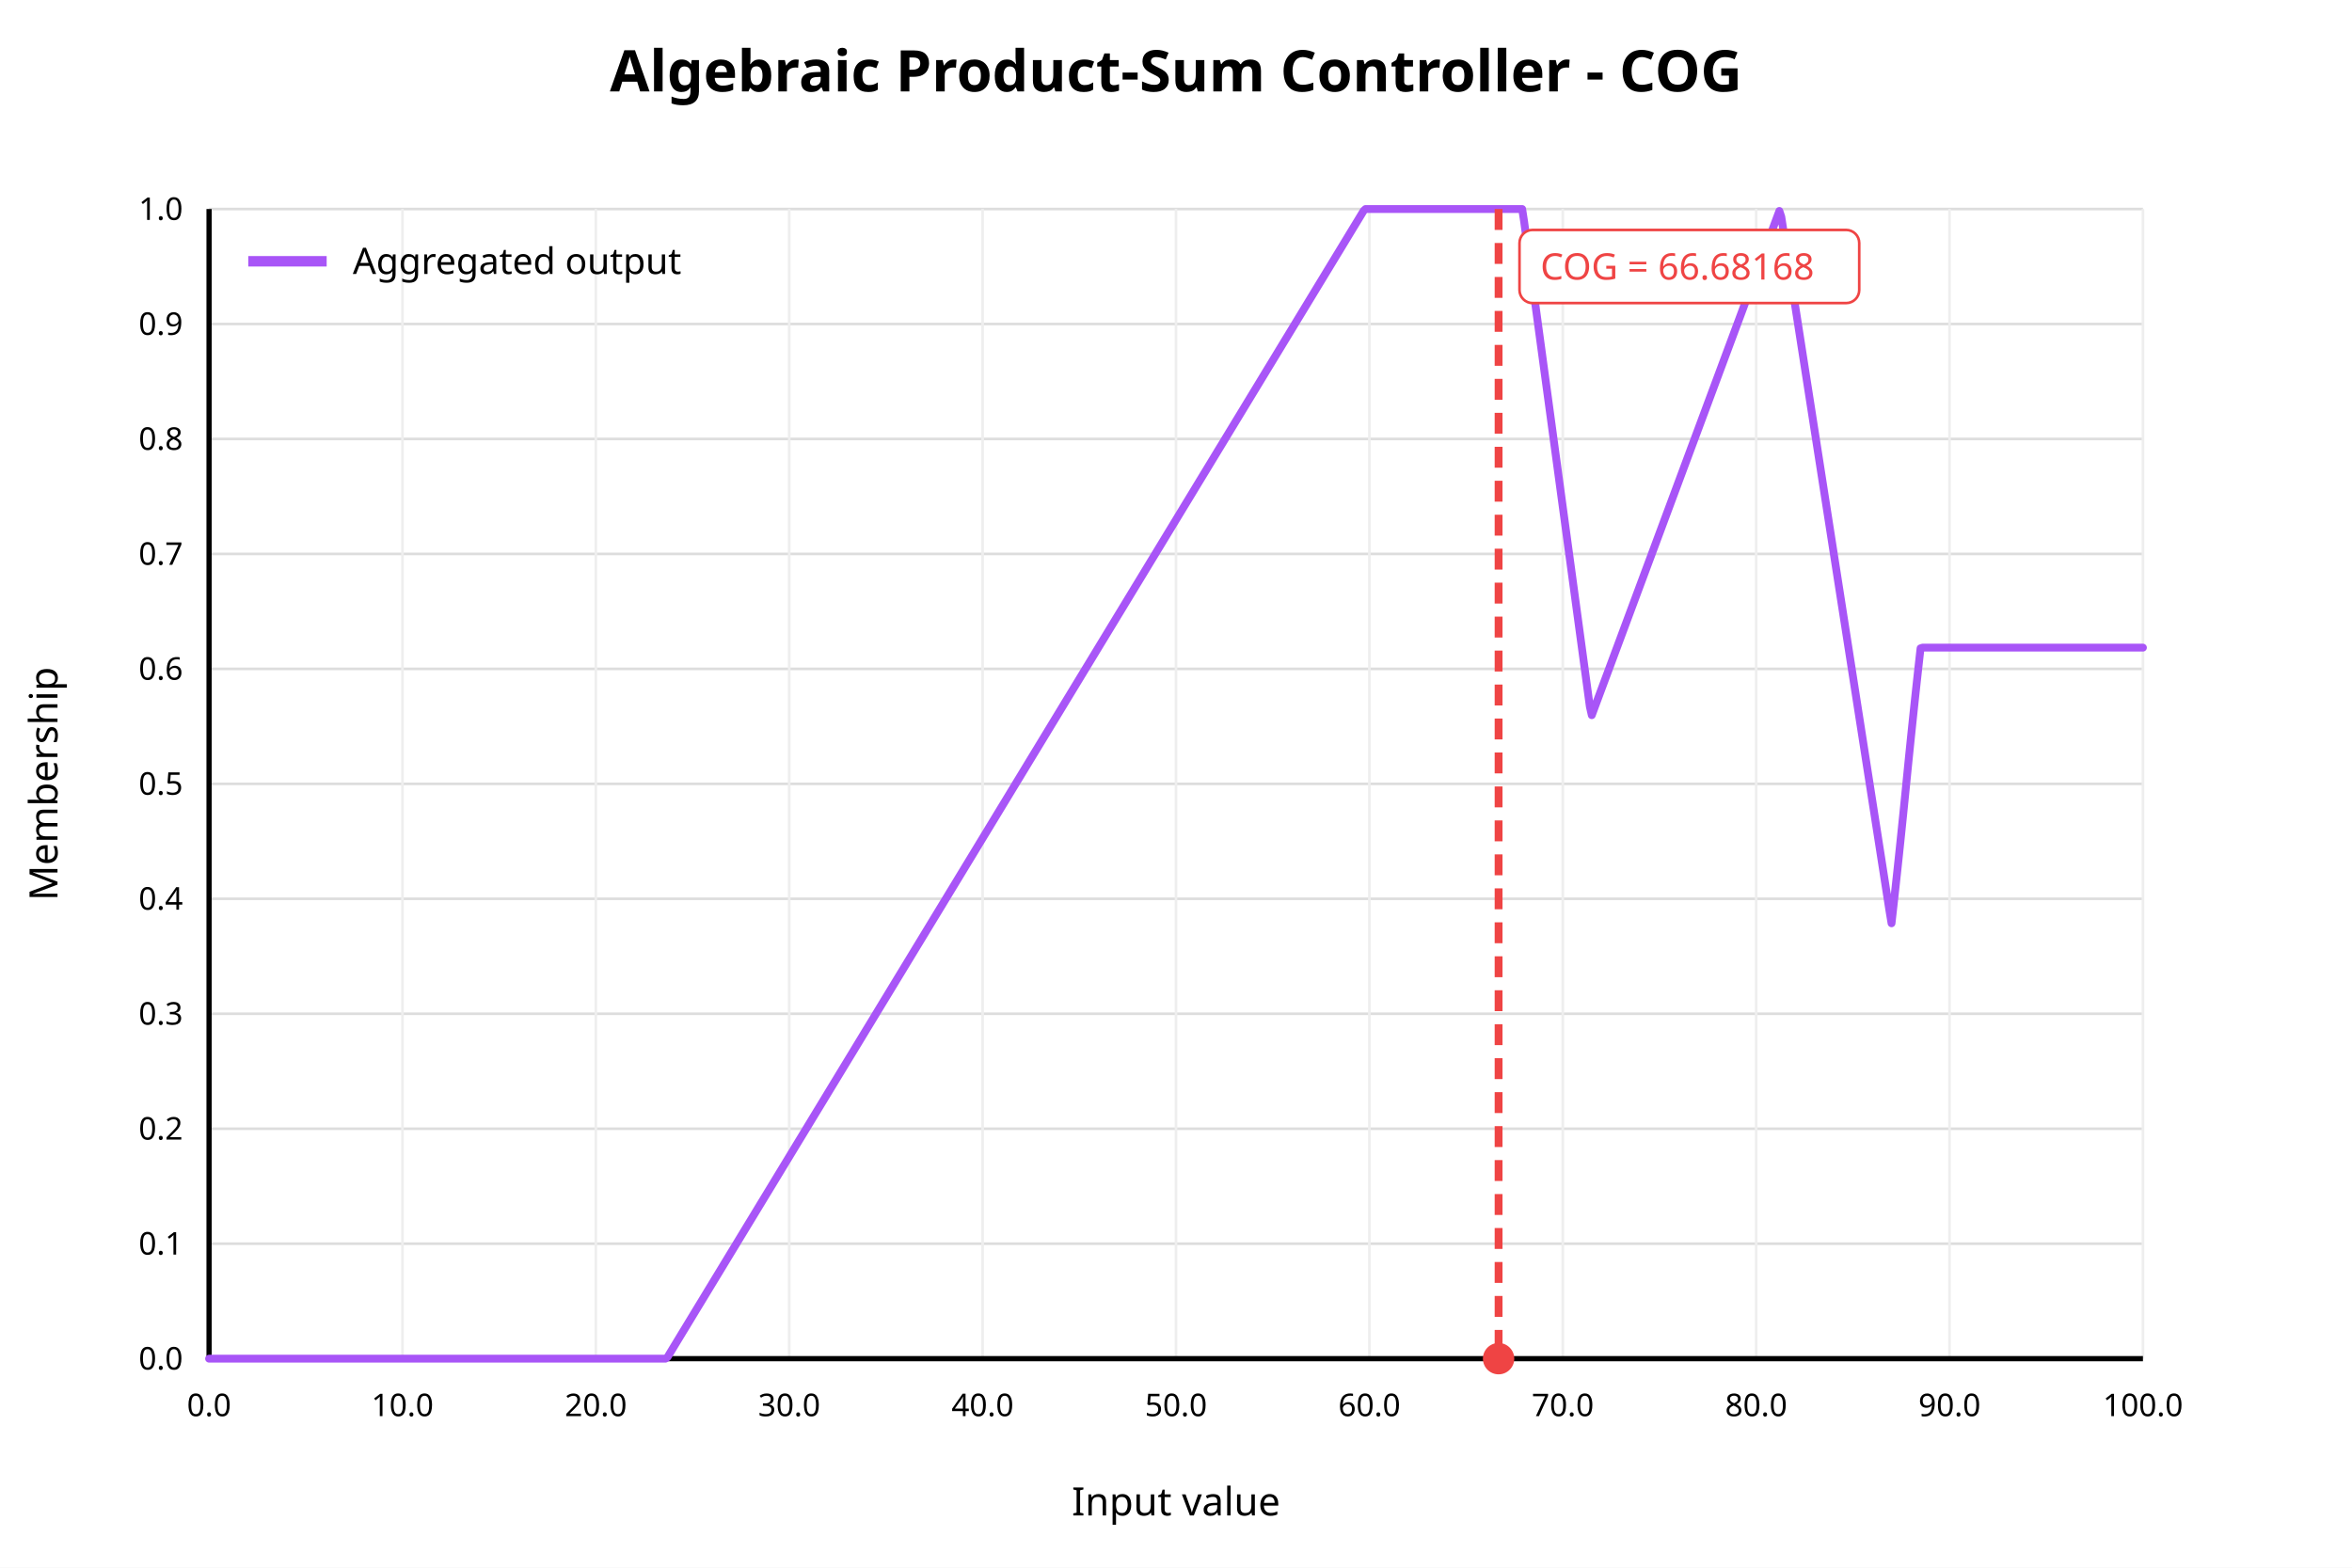
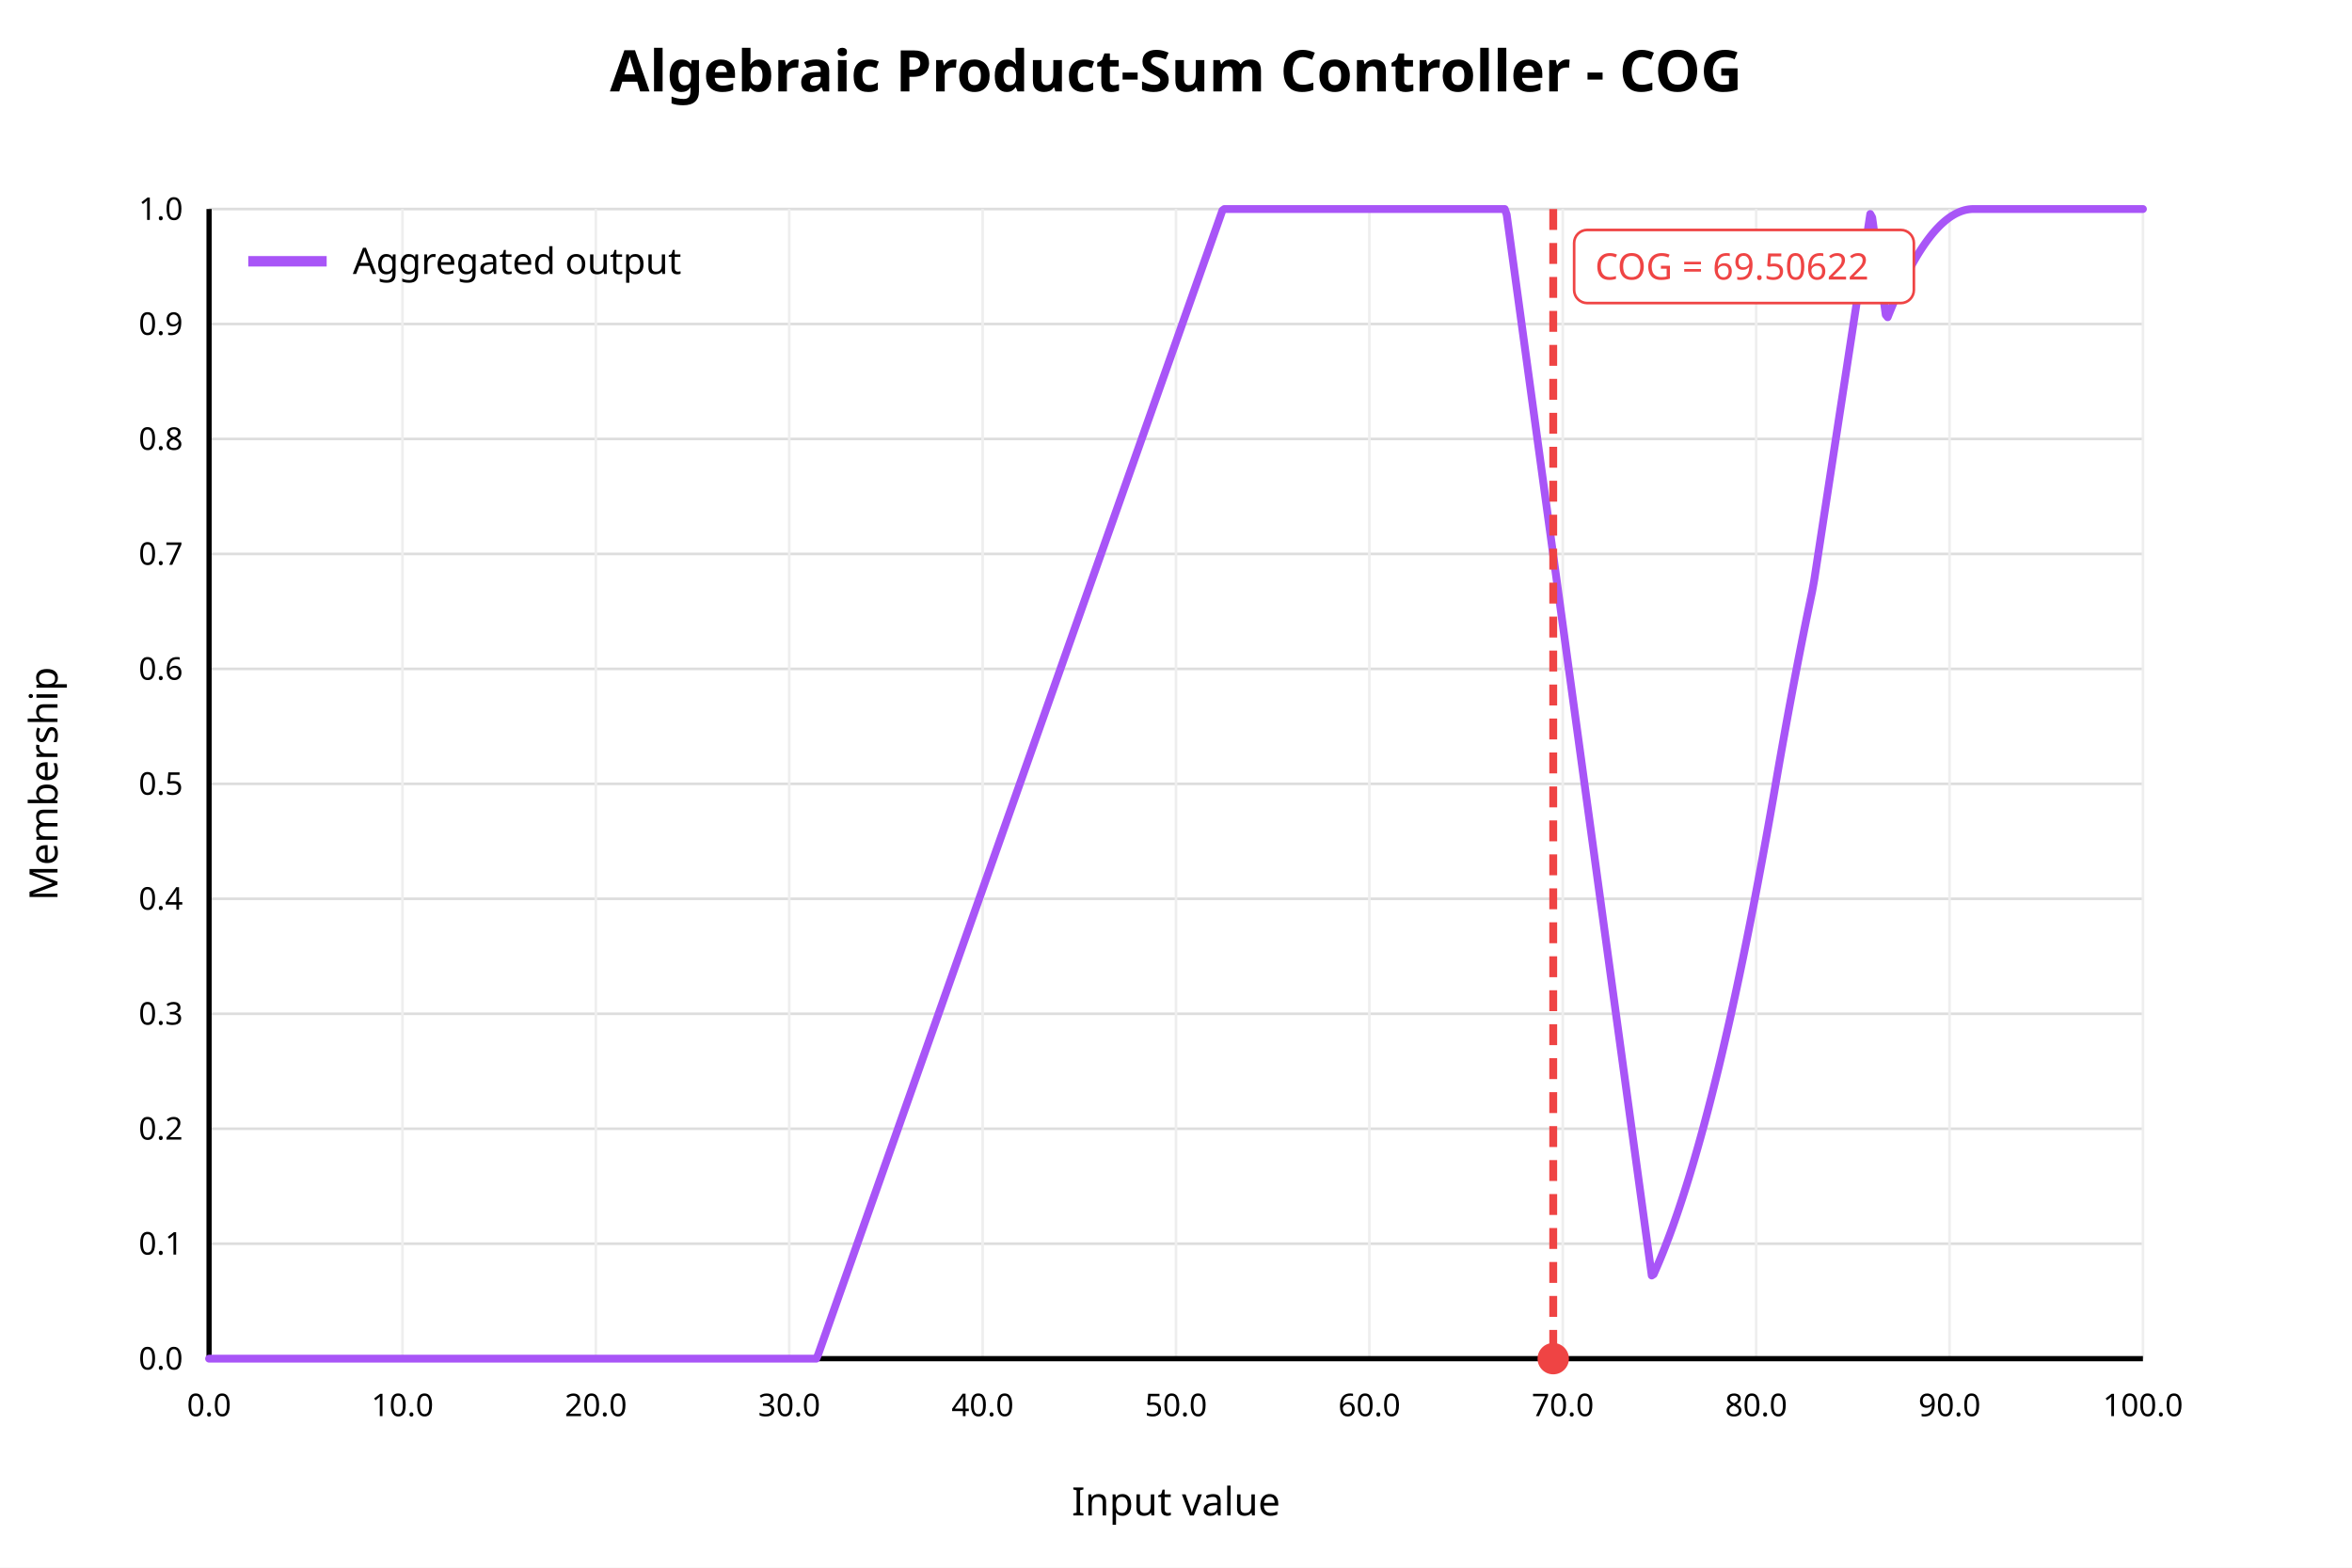
<svg xmlns="http://www.w3.org/2000/svg" width="900" height="600" viewBox="0 0 900 600">
  <rect x="0" y="0" width="900" height="600" fill="white" />
  <text x="450" y="35" text-anchor="middle" font-family="sans-serif" font-size="22" font-weight="bold" fill="black">Algebraic Product-Sum Controller - COG</text>
  <line x1="80" y1="520.00" x2="820" y2="520.00" stroke="#dddddd" stroke-width="1" />
  <text x="70" y="520.00" text-anchor="end" dominant-baseline="middle" font-family="sans-serif" font-size="12" fill="black">0.0</text>
  <line x1="80" y1="476.00" x2="820" y2="476.00" stroke="#dddddd" stroke-width="1" />
  <text x="70" y="476.00" text-anchor="end" dominant-baseline="middle" font-family="sans-serif" font-size="12" fill="black">0.1</text>
  <line x1="80" y1="432.00" x2="820" y2="432.00" stroke="#dddddd" stroke-width="1" />
  <text x="70" y="432.00" text-anchor="end" dominant-baseline="middle" font-family="sans-serif" font-size="12" fill="black">0.2</text>
  <line x1="80" y1="388.00" x2="820" y2="388.00" stroke="#dddddd" stroke-width="1" />
  <text x="70" y="388.00" text-anchor="end" dominant-baseline="middle" font-family="sans-serif" font-size="12" fill="black">0.3</text>
  <line x1="80" y1="344.00" x2="820" y2="344.00" stroke="#dddddd" stroke-width="1" />
  <text x="70" y="344.00" text-anchor="end" dominant-baseline="middle" font-family="sans-serif" font-size="12" fill="black">0.4</text>
  <line x1="80" y1="300.00" x2="820" y2="300.00" stroke="#dddddd" stroke-width="1" />
  <text x="70" y="300.00" text-anchor="end" dominant-baseline="middle" font-family="sans-serif" font-size="12" fill="black">0.5</text>
  <line x1="80" y1="256.00" x2="820" y2="256.00" stroke="#dddddd" stroke-width="1" />
  <text x="70" y="256.00" text-anchor="end" dominant-baseline="middle" font-family="sans-serif" font-size="12" fill="black">0.6</text>
  <line x1="80" y1="212.00" x2="820" y2="212.00" stroke="#dddddd" stroke-width="1" />
  <text x="70" y="212.00" text-anchor="end" dominant-baseline="middle" font-family="sans-serif" font-size="12" fill="black">0.7</text>
  <line x1="80" y1="168.00" x2="820" y2="168.00" stroke="#dddddd" stroke-width="1" />
  <text x="70" y="168.00" text-anchor="end" dominant-baseline="middle" font-family="sans-serif" font-size="12" fill="black">0.8</text>
  <line x1="80" y1="124.00" x2="820" y2="124.00" stroke="#dddddd" stroke-width="1" />
  <text x="70" y="124.00" text-anchor="end" dominant-baseline="middle" font-family="sans-serif" font-size="12" fill="black">0.9</text>
  <line x1="80" y1="80.00" x2="820" y2="80.00" stroke="#dddddd" stroke-width="1" />
  <text x="70" y="80.00" text-anchor="end" dominant-baseline="middle" font-family="sans-serif" font-size="12" fill="black">1.0</text>
  <line x1="80.00" y1="80" x2="80.00" y2="520" stroke="#eeeeee" stroke-width="1" />
  <text x="80.00" y="542" text-anchor="middle" font-family="sans-serif" font-size="12" fill="black">0.0</text>
  <line x1="154.00" y1="80" x2="154.00" y2="520" stroke="#eeeeee" stroke-width="1" />
  <text x="154.00" y="542" text-anchor="middle" font-family="sans-serif" font-size="12" fill="black">10.0</text>
  <line x1="228.00" y1="80" x2="228.00" y2="520" stroke="#eeeeee" stroke-width="1" />
  <text x="228.00" y="542" text-anchor="middle" font-family="sans-serif" font-size="12" fill="black">20.0</text>
  <line x1="302.00" y1="80" x2="302.00" y2="520" stroke="#eeeeee" stroke-width="1" />
  <text x="302.00" y="542" text-anchor="middle" font-family="sans-serif" font-size="12" fill="black">30.0</text>
  <line x1="376.00" y1="80" x2="376.00" y2="520" stroke="#eeeeee" stroke-width="1" />
  <text x="376.00" y="542" text-anchor="middle" font-family="sans-serif" font-size="12" fill="black">40.0</text>
  <line x1="450.00" y1="80" x2="450.00" y2="520" stroke="#eeeeee" stroke-width="1" />
  <text x="450.00" y="542" text-anchor="middle" font-family="sans-serif" font-size="12" fill="black">50.0</text>
  <line x1="524.00" y1="80" x2="524.00" y2="520" stroke="#eeeeee" stroke-width="1" />
  <text x="524.00" y="542" text-anchor="middle" font-family="sans-serif" font-size="12" fill="black">60.0</text>
  <line x1="598.00" y1="80" x2="598.00" y2="520" stroke="#eeeeee" stroke-width="1" />
  <text x="598.00" y="542" text-anchor="middle" font-family="sans-serif" font-size="12" fill="black">70.0</text>
  <line x1="672.00" y1="80" x2="672.00" y2="520" stroke="#eeeeee" stroke-width="1" />
  <text x="672.00" y="542" text-anchor="middle" font-family="sans-serif" font-size="12" fill="black">80.0</text>
  <line x1="746.00" y1="80" x2="746.00" y2="520" stroke="#eeeeee" stroke-width="1" />
  <text x="746.00" y="542" text-anchor="middle" font-family="sans-serif" font-size="12" fill="black">90.0</text>
  <line x1="820.00" y1="80" x2="820.00" y2="520" stroke="#eeeeee" stroke-width="1" />
  <text x="820.00" y="542" text-anchor="middle" font-family="sans-serif" font-size="12" fill="black">100.0</text>
  <line x1="80" y1="520" x2="820" y2="520" stroke="black" stroke-width="2" />
  <line x1="80" y1="80" x2="80" y2="520" stroke="black" stroke-width="2" />
  <text x="450" y="580" text-anchor="middle" font-family="sans-serif" font-size="15" fill="black">Input value</text>
  <text x="22" y="300" text-anchor="middle" font-family="sans-serif" font-size="15" fill="black" transform="rotate(-90 22 300)">Membership</text>
-   <polyline fill="none" stroke="#a855f7" stroke-width="3" stroke-linejoin="round" stroke-linecap="round" points="80.00,520.00 80.74,520.00 81.48,520.00 82.22,520.00 82.96,520.00 83.70,520.00 84.44,520.00 85.18,520.00 85.92,520.00 86.66,520.00 87.40,520.00 88.14,520.00 88.88,520.00 89.62,520.00 90.36,520.00 91.10,520.00 91.84,520.00 92.58,520.00 93.32,520.00 94.06,520.00 94.80,520.00 95.54,520.00 96.28,520.00 97.02,520.00 97.76,520.00 98.50,520.00 99.24,520.00 99.98,520.00 100.72,520.00 101.46,520.00 102.20,520.00 102.94,520.00 103.68,520.00 104.42,520.00 105.16,520.00 105.90,520.00 106.64,520.00 107.38,520.00 108.12,520.00 108.86,520.00 109.60,520.00 110.34,520.00 111.08,520.00 111.82,520.00 112.56,520.00 113.30,520.00 114.04,520.00 114.78,520.00 115.52,520.00 116.26,520.00 117.00,520.00 117.74,520.00 118.48,520.00 119.22,520.00 119.96,520.00 120.70,520.00 121.44,520.00 122.18,520.00 122.92,520.00 123.66,520.00 124.40,520.00 125.14,520.00 125.88,520.00 126.62,520.00 127.36,520.00 128.10,520.00 128.84,520.00 129.58,520.00 130.32,520.00 131.06,520.00 131.80,520.00 132.54,520.00 133.28,520.00 134.02,520.00 134.76,520.00 135.50,520.00 136.24,520.00 136.98,520.00 137.72,520.00 138.46,520.00 139.20,520.00 139.94,520.00 140.68,520.00 141.42,520.00 142.16,520.00 142.90,520.00 143.64,520.00 144.38,520.00 145.12,520.00 145.86,520.00 146.60,520.00 147.34,520.00 148.08,520.00 148.82,520.00 149.56,520.00 150.30,520.00 151.04,520.00 151.78,520.00 152.52,520.00 153.26,520.00 154.00,520.00 154.74,520.00 155.48,520.00 156.22,520.00 156.96,520.00 157.70,520.00 158.44,520.00 159.18,520.00 159.92,520.00 160.66,520.00 161.40,520.00 162.14,520.00 162.88,520.00 163.62,520.00 164.36,520.00 165.10,520.00 165.84,520.00 166.58,520.00 167.32,520.00 168.06,520.00 168.80,520.00 169.54,520.00 170.28,520.00 171.02,520.00 171.76,520.00 172.50,520.00 173.24,520.00 173.98,520.00 174.72,520.00 175.46,520.00 176.20,520.00 176.94,520.00 177.68,520.00 178.42,520.00 179.16,520.00 179.90,520.00 180.64,520.00 181.38,520.00 182.12,520.00 182.86,520.00 183.60,520.00 184.34,520.00 185.08,520.00 185.82,520.00 186.56,520.00 187.30,520.00 188.04,520.00 188.78,520.00 189.52,520.00 190.26,520.00 191.00,520.00 191.74,520.00 192.48,520.00 193.22,520.00 193.96,520.00 194.70,520.00 195.44,520.00 196.18,520.00 196.92,520.00 197.66,520.00 198.40,520.00 199.14,520.00 199.88,520.00 200.62,520.00 201.36,520.00 202.10,520.00 202.84,520.00 203.58,520.00 204.32,520.00 205.06,520.00 205.80,520.00 206.54,520.00 207.28,520.00 208.02,520.00 208.76,520.00 209.50,520.00 210.24,520.00 210.98,520.00 211.72,520.00 212.46,520.00 213.20,520.00 213.94,520.00 214.68,520.00 215.42,520.00 216.16,520.00 216.90,520.00 217.64,520.00 218.38,520.00 219.12,520.00 219.86,520.00 220.60,520.00 221.34,520.00 222.08,520.00 222.82,520.00 223.56,520.00 224.30,520.00 225.04,520.00 225.78,520.00 226.52,520.00 227.26,520.00 228.00,520.00 228.74,520.00 229.48,520.00 230.22,520.00 230.96,520.00 231.70,520.00 232.44,520.00 233.18,520.00 233.92,520.00 234.66,520.00 235.40,520.00 236.14,520.00 236.88,520.00 237.62,520.00 238.36,520.00 239.10,520.00 239.84,520.00 240.58,520.00 241.32,520.00 242.06,520.00 242.80,520.00 243.54,520.00 244.28,520.00 245.02,520.00 245.76,520.00 246.50,520.00 247.24,520.00 247.98,520.00 248.72,520.00 249.46,520.00 250.20,520.00 250.94,520.00 251.68,520.00 252.42,520.00 253.16,520.00 253.90,520.00 254.64,520.00 255.38,519.49 256.12,518.27 256.86,517.05 257.60,515.83 258.34,514.61 259.08,513.39 259.82,512.17 260.56,510.95 261.30,509.73 262.04,508.52 262.78,507.30 263.52,506.08 264.26,504.86 265.00,503.64 265.74,502.42 266.48,501.20 267.22,499.98 267.96,498.77 268.70,497.55 269.44,496.33 270.18,495.11 270.92,493.89 271.66,492.67 272.40,491.45 273.14,490.23 273.88,489.01 274.62,487.80 275.36,486.58 276.10,485.36 276.84,484.14 277.58,482.92 278.32,481.70 279.06,480.48 279.80,479.26 280.54,478.04 281.28,476.83 282.02,475.61 282.76,474.39 283.50,473.17 284.24,471.95 284.98,470.73 285.72,469.51 286.46,468.29 287.20,467.08 287.94,465.86 288.68,464.64 289.42,463.42 290.16,462.20 290.90,460.98 291.64,459.76 292.38,458.54 293.12,457.32 293.86,456.11 294.60,454.89 295.34,453.67 296.08,452.45 296.82,451.23 297.56,450.01 298.30,448.79 299.04,447.57 299.78,446.35 300.52,445.14 301.26,443.92 302.00,442.70 302.74,441.48 303.48,440.26 304.22,439.04 304.96,437.82 305.70,436.60 306.44,435.39 307.18,434.17 307.92,432.95 308.66,431.73 309.40,430.51 310.14,429.29 310.88,428.07 311.62,426.85 312.36,425.63 313.10,424.42 313.84,423.20 314.58,421.98 315.32,420.76 316.06,419.54 316.80,418.32 317.54,417.10 318.28,415.88 319.02,414.66 319.76,413.45 320.50,412.23 321.24,411.01 321.98,409.79 322.72,408.57 323.46,407.35 324.20,406.13 324.94,404.91 325.68,403.70 326.42,402.48 327.16,401.26 327.90,400.04 328.64,398.82 329.38,397.60 330.12,396.38 330.86,395.16 331.60,393.94 332.34,392.73 333.08,391.51 333.82,390.29 334.56,389.07 335.30,387.85 336.04,386.63 336.78,385.41 337.52,384.19 338.26,382.97 339.00,381.76 339.74,380.54 340.48,379.32 341.22,378.10 341.96,376.88 342.70,375.66 343.44,374.44 344.18,373.22 344.92,372.01 345.66,370.79 346.40,369.57 347.14,368.35 347.88,367.13 348.62,365.91 349.36,364.69 350.10,363.47 350.84,362.25 351.58,361.04 352.32,359.82 353.06,358.60 353.80,357.38 354.54,356.16 355.28,354.94 356.02,353.72 356.76,352.50 357.50,351.28 358.24,350.07 358.98,348.85 359.72,347.63 360.46,346.41 361.20,345.19 361.94,343.97 362.68,342.75 363.42,341.53 364.16,340.32 364.90,339.10 365.64,337.88 366.38,336.66 367.12,335.44 367.86,334.22 368.60,333.00 369.34,331.78 370.08,330.56 370.82,329.35 371.56,328.13 372.30,326.91 373.04,325.69 373.78,324.47 374.52,323.25 375.26,322.03 376.00,320.81 376.74,319.59 377.48,318.38 378.22,317.16 378.96,315.94 379.70,314.72 380.44,313.50 381.18,312.28 381.92,311.06 382.66,309.84 383.40,308.62 384.14,307.41 384.88,306.19 385.62,304.97 386.36,303.75 387.10,302.53 387.84,301.31 388.58,300.09 389.32,298.87 390.06,297.66 390.80,296.44 391.54,295.22 392.28,294.00 393.02,292.78 393.76,291.56 394.50,290.34 395.24,289.12 395.98,287.90 396.72,286.69 397.46,285.47 398.20,284.25 398.94,283.03 399.68,281.81 400.42,280.59 401.16,279.37 401.90,278.15 402.64,276.93 403.38,275.72 404.12,274.50 404.86,273.28 405.60,272.06 406.34,270.84 407.08,269.62 407.82,268.40 408.56,267.18 409.30,265.97 410.04,264.75 410.78,263.53 411.52,262.31 412.26,261.09 413.00,259.87 413.74,258.65 414.48,257.43 415.22,256.21 415.96,255.00 416.70,253.78 417.44,252.56 418.18,251.34 418.92,250.12 419.66,248.90 420.40,247.68 421.14,246.46 421.88,245.24 422.62,244.03 423.36,242.81 424.10,241.59 424.84,240.37 425.58,239.15 426.32,237.93 427.06,236.71 427.80,235.49 428.54,234.28 429.28,233.06 430.02,231.84 430.76,230.62 431.50,229.40 432.24,228.18 432.98,226.96 433.72,225.74 434.46,224.52 435.20,223.31 435.94,222.09 436.68,220.87 437.42,219.65 438.16,218.43 438.90,217.21 439.64,215.99 440.38,214.77 441.12,213.55 441.86,212.34 442.60,211.12 443.34,209.90 444.08,208.68 444.82,207.46 445.56,206.24 446.30,205.02 447.04,203.80 447.78,202.59 448.52,201.37 449.26,200.15 450.00,198.93 450.74,197.71 451.48,196.49 452.22,195.27 452.96,194.05 453.70,192.83 454.44,191.62 455.18,190.40 455.92,189.18 456.66,187.96 457.40,186.74 458.14,185.52 458.88,184.30 459.62,183.08 460.36,181.86 461.10,180.65 461.84,179.43 462.58,178.21 463.32,176.99 464.06,175.77 464.80,174.55 465.54,173.33 466.28,172.11 467.02,170.90 467.76,169.68 468.50,168.46 469.24,167.24 469.98,166.02 470.72,164.80 471.46,163.58 472.20,162.36 472.94,161.14 473.68,159.93 474.42,158.71 475.16,157.49 475.90,156.27 476.64,155.05 477.38,153.83 478.12,152.61 478.86,151.39 479.60,150.17 480.34,148.96 481.08,147.74 481.82,146.52 482.56,145.30 483.30,144.08 484.04,142.86 484.78,141.64 485.52,140.42 486.26,139.21 487.00,137.99 487.74,136.77 488.48,135.55 489.22,134.33 489.96,133.11 490.70,131.89 491.44,130.67 492.18,129.45 492.92,128.24 493.66,127.02 494.40,125.80 495.14,124.58 495.88,123.36 496.62,122.14 497.36,120.92 498.10,119.70 498.84,118.48 499.58,117.27 500.32,116.05 501.06,114.83 501.80,113.61 502.54,112.39 503.28,111.17 504.02,109.95 504.76,108.73 505.50,107.52 506.24,106.30 506.98,105.08 507.72,103.86 508.46,102.64 509.20,101.42 509.94,100.20 510.68,98.98 511.42,97.76 512.16,96.55 512.90,95.33 513.64,94.11 514.38,92.89 515.12,91.67 515.86,90.45 516.60,89.23 517.34,88.01 518.08,86.79 518.82,85.58 519.56,84.36 520.30,83.14 521.04,81.92 521.78,80.70 522.52,80.00 523.26,80.00 524.00,80.00 524.74,80.00 525.48,80.00 526.22,80.00 526.96,80.00 527.70,80.00 528.44,80.00 529.18,80.00 529.92,80.00 530.66,80.00 531.40,80.00 532.14,80.00 532.88,80.00 533.62,80.00 534.36,80.00 535.10,80.00 535.84,80.00 536.58,80.00 537.32,80.00 538.06,80.00 538.80,80.00 539.54,80.00 540.28,80.00 541.02,80.00 541.76,80.00 542.50,80.00 543.24,80.00 543.98,80.00 544.72,80.00 545.46,80.00 546.20,80.00 546.94,80.00 547.68,80.00 548.42,80.00 549.16,80.00 549.90,80.00 550.64,80.00 551.38,80.00 552.12,80.00 552.86,80.00 553.60,80.00 554.34,80.00 555.08,80.00 555.82,80.00 556.56,80.00 557.30,80.00 558.04,80.00 558.78,80.00 559.52,80.00 560.26,80.00 561.00,80.00 561.74,80.00 562.48,80.00 563.22,80.00 563.96,80.00 564.70,80.00 565.44,80.00 566.18,80.00 566.92,80.00 567.66,80.00 568.40,80.00 569.14,80.00 569.88,80.00 570.62,80.00 571.36,80.00 572.10,80.00 572.84,80.00 573.58,80.00 574.32,80.00 575.06,80.00 575.80,80.00 576.54,80.00 577.28,80.00 578.02,80.00 578.76,80.00 579.50,80.00 580.24,80.00 580.98,80.00 581.72,80.00 582.46,80.00 583.20,84.74 583.94,90.21 584.68,95.67 585.42,101.13 586.16,106.60 586.90,112.06 587.64,117.52 588.38,122.98 589.12,128.45 589.86,133.91 590.60,139.37 591.34,144.83 592.08,150.30 592.82,155.76 593.56,161.22 594.30,166.68 595.04,172.15 595.78,177.61 596.52,183.07 597.26,188.54 598.00,194.00 598.74,199.46 599.48,204.92 600.22,210.39 600.96,215.85 601.70,221.31 602.44,226.77 603.18,232.24 603.92,237.70 604.66,243.16 605.40,248.63 606.14,254.09 606.88,259.55 607.62,265.01 608.36,270.48 609.10,273.72 609.84,271.73 610.58,269.74 611.32,267.75 612.06,265.76 612.80,263.77 613.54,261.78 614.28,259.79 615.02,257.81 615.76,255.82 616.50,253.83 617.24,251.84 617.98,249.85 618.72,247.86 619.46,245.87 620.20,243.88 620.94,241.89 621.68,239.90 622.42,237.91 623.16,235.92 623.90,233.93 624.64,231.94 625.38,229.95 626.12,227.96 626.86,225.97 627.60,223.98 628.34,221.99 629.08,220.00 629.82,218.01 630.56,216.02 631.30,214.04 632.04,212.05 632.78,210.06 633.52,208.07 634.26,206.08 635.00,204.09 635.74,202.10 636.48,200.11 637.22,198.12 637.96,196.13 638.70,194.14 639.44,192.15 640.18,190.16 640.92,188.17 641.66,186.18 642.40,184.19 643.14,182.20 643.88,180.21 644.62,178.22 645.36,176.23 646.10,174.24 646.84,172.25 647.58,170.26 648.32,168.28 649.06,166.29 649.80,164.30 650.54,162.31 651.28,160.32 652.02,158.33 652.76,156.34 653.50,154.35 654.24,152.36 654.98,150.37 655.72,148.38 656.46,146.39 657.20,144.40 657.94,142.41 658.68,140.42 659.42,138.43 660.16,136.44 660.90,134.45 661.64,132.46 662.38,130.47 663.12,128.48 663.86,126.49 664.60,124.51 665.34,122.52 666.08,120.53 666.82,118.54 667.56,116.55 668.30,114.56 669.04,112.57 669.78,110.58 670.52,108.59 671.26,106.60 672.00,104.61 672.74,102.62 673.48,100.63 674.22,98.64 674.96,96.65 675.70,94.66 676.44,92.67 677.18,90.68 677.92,88.69 678.66,86.70 679.40,84.71 680.14,82.72 680.88,80.74 681.62,82.99 682.36,87.74 683.10,92.49 683.84,97.24 684.58,101.99 685.32,106.74 686.06,111.49 686.80,116.24 687.54,120.98 688.28,125.73 689.02,130.48 689.76,135.23 690.50,139.98 691.24,144.73 691.98,149.48 692.72,154.23 693.46,158.97 694.20,163.72 694.94,168.47 695.68,173.22 696.42,177.97 697.16,182.72 697.90,187.47 698.64,192.22 699.38,196.97 700.12,201.71 700.86,206.46 701.60,211.21 702.34,215.96 703.08,220.71 703.82,225.46 704.56,230.21 705.30,234.96 706.04,239.70 706.78,244.45 707.52,249.20 708.26,253.95 709.00,258.70 709.74,263.45 710.48,268.20 711.22,272.95 711.96,277.69 712.70,282.44 713.44,287.19 714.18,291.94 714.92,296.69 715.66,301.44 716.40,306.19 717.14,310.94 717.88,315.69 718.62,320.43 719.36,325.18 720.10,329.93 720.84,334.68 721.58,339.43 722.32,344.18 723.06,348.93 723.80,353.37 724.54,346.78 725.28,340.07 726.02,333.23 726.76,326.26 727.50,319.16 728.24,311.94 728.98,304.58 729.72,297.12 730.46,289.74 731.20,282.49 731.94,275.36 732.68,268.36 733.42,261.49 734.16,254.75 734.90,248.13 735.64,247.87 736.38,247.87 737.12,247.87 737.86,247.87 738.60,247.87 739.34,247.87 740.08,247.87 740.82,247.87 741.56,247.87 742.30,247.87 743.04,247.87 743.78,247.87 744.52,247.87 745.26,247.87 746.00,247.87 746.74,247.87 747.48,247.87 748.22,247.87 748.96,247.87 749.70,247.87 750.44,247.87 751.18,247.87 751.92,247.87 752.66,247.87 753.40,247.87 754.14,247.87 754.88,247.87 755.62,247.87 756.36,247.87 757.10,247.87 757.84,247.87 758.58,247.87 759.32,247.87 760.06,247.87 760.80,247.87 761.54,247.87 762.28,247.87 763.02,247.87 763.76,247.87 764.50,247.87 765.24,247.87 765.98,247.87 766.72,247.87 767.46,247.87 768.20,247.87 768.94,247.87 769.68,247.87 770.42,247.87 771.16,247.87 771.90,247.87 772.64,247.87 773.38,247.87 774.12,247.87 774.86,247.87 775.60,247.87 776.34,247.87 777.08,247.87 777.82,247.87 778.56,247.87 779.30,247.87 780.04,247.87 780.78,247.87 781.52,247.87 782.26,247.87 783.00,247.87 783.74,247.87 784.48,247.87 785.22,247.87 785.96,247.87 786.70,247.87 787.44,247.87 788.18,247.87 788.92,247.87 789.66,247.87 790.40,247.87 791.14,247.87 791.88,247.87 792.62,247.87 793.36,247.87 794.10,247.87 794.84,247.87 795.58,247.87 796.32,247.87 797.06,247.87 797.80,247.87 798.54,247.87 799.28,247.87 800.02,247.87 800.76,247.87 801.50,247.87 802.24,247.87 802.98,247.87 803.72,247.87 804.46,247.87 805.20,247.87 805.94,247.87 806.68,247.87 807.42,247.87 808.16,247.87 808.90,247.87 809.64,247.87 810.38,247.87 811.12,247.87 811.86,247.87 812.60,247.87 813.34,247.87 814.08,247.87 814.82,247.87 815.56,247.87 816.30,247.87 817.04,247.87 817.78,247.87 818.52,247.87 819.26,247.87 820.00,247.87" />
-   <line x1="573.44" y1="80" x2="573.44" y2="520" stroke="#ef4444" stroke-width="3" stroke-dasharray="8 5" />
-   <circle cx="573.44" cy="520" r="6" fill="#ef4444" />
-   <rect x="581.44" y="88" width="130" height="28" rx="5" fill="white" stroke="#ef4444" />
-   <text x="589.44" y="107" font-family="sans-serif" font-size="14" fill="#ef4444">COG = 66.68168</text>
+   <polyline fill="none" stroke="#a855f7" stroke-width="3" stroke-linejoin="round" stroke-linecap="round" points="80.00,520.00 80.74,520.00 81.48,520.00 82.22,520.00 82.96,520.00 83.70,520.00 84.44,520.00 85.18,520.00 85.92,520.00 86.66,520.00 87.40,520.00 88.14,520.00 88.88,520.00 89.62,520.00 90.36,520.00 91.10,520.00 91.84,520.00 92.58,520.00 93.32,520.00 94.06,520.00 94.80,520.00 95.54,520.00 96.28,520.00 97.02,520.00 97.76,520.00 98.50,520.00 99.24,520.00 99.98,520.00 100.72,520.00 101.46,520.00 102.20,520.00 102.94,520.00 103.68,520.00 104.42,520.00 105.16,520.00 105.90,520.00 106.64,520.00 107.38,520.00 108.12,520.00 108.86,520.00 109.60,520.00 110.34,520.00 111.08,520.00 111.82,520.00 112.56,520.00 113.30,520.00 114.04,520.00 114.78,520.00 115.52,520.00 116.26,520.00 117.00,520.00 117.74,520.00 118.48,520.00 119.22,520.00 119.96,520.00 120.70,520.00 121.44,520.00 122.18,520.00 122.92,520.00 123.66,520.00 124.40,520.00 125.14,520.00 125.88,520.00 126.62,520.00 127.36,520.00 128.10,520.00 128.84,520.00 129.58,520.00 130.32,520.00 131.06,520.00 131.80,520.00 132.54,520.00 133.28,520.00 134.02,520.00 134.76,520.00 135.50,520.00 136.24,520.00 136.98,520.00 137.72,520.00 138.46,520.00 139.20,520.00 139.94,520.00 140.68,520.00 141.42,520.00 142.16,520.00 142.90,520.00 143.64,520.00 144.38,520.00 145.12,520.00 145.86,520.00 146.60,520.00 147.34,520.00 148.08,520.00 148.82,520.00 149.56,520.00 150.30,520.00 151.04,520.00 151.78,520.00 152.52,520.00 153.26,520.00 154.00,520.00 154.74,520.00 155.48,520.00 156.22,520.00 156.96,520.00 157.70,520.00 158.44,520.00 159.18,520.00 159.92,520.00 160.66,520.00 161.40,520.00 162.14,520.00 162.88,520.00 163.62,520.00 164.36,520.00 165.10,520.00 165.84,520.00 166.58,520.00 167.32,520.00 168.06,520.00 168.80,520.00 169.54,520.00 170.28,520.00 171.02,520.00 171.76,520.00 172.50,520.00 173.24,520.00 173.98,520.00 174.72,520.00 175.46,520.00 176.20,520.00 176.94,520.00 177.68,520.00 178.42,520.00 179.16,520.00 179.90,520.00 180.64,520.00 181.38,520.00 182.12,520.00 182.86,520.00 183.60,520.00 184.34,520.00 185.08,520.00 185.82,520.00 186.56,520.00 187.30,520.00 188.04,520.00 188.78,520.00 189.52,520.00 190.26,520.00 191.00,520.00 191.74,520.00 192.48,520.00 193.22,520.00 193.96,520.00 194.70,520.00 195.44,520.00 196.18,520.00 196.92,520.00 197.66,520.00 198.40,520.00 199.14,520.00 199.88,520.00 200.62,520.00 201.36,520.00 202.10,520.00 202.84,520.00 203.58,520.00 204.32,520.00 205.06,520.00 205.80,520.00 206.54,520.00 207.28,520.00 208.02,520.00 208.76,520.00 209.50,520.00 210.24,520.00 210.98,520.00 211.72,520.00 212.46,520.00 213.20,520.00 213.94,520.00 214.68,520.00 215.42,520.00 216.16,520.00 216.90,520.00 217.64,520.00 218.38,520.00 219.12,520.00 219.86,520.00 220.60,520.00 221.34,520.00 222.08,520.00 222.82,520.00 223.56,520.00 224.30,520.00 225.04,520.00 225.78,520.00 226.52,520.00 227.26,520.00 228.00,520.00 228.74,520.00 229.48,520.00 230.22,520.00 230.96,520.00 231.70,520.00 232.44,520.00 233.18,520.00 233.92,520.00 234.66,520.00 235.40,520.00 236.14,520.00 236.88,520.00 237.62,520.00 238.36,520.00 239.10,520.00 239.84,520.00 240.58,520.00 241.32,520.00 242.06,520.00 242.80,520.00 243.54,520.00 244.28,520.00 245.02,520.00 245.76,520.00 246.50,520.00 247.24,520.00 247.98,520.00 248.72,520.00 249.46,520.00 250.20,520.00 250.94,520.00 251.68,520.00 252.42,520.00 253.16,520.00 253.90,520.00 254.64,520.00 255.38,520.00 256.12,520.00 256.86,520.00 257.60,520.00 258.34,520.00 259.08,520.00 259.82,520.00 260.56,520.00 261.30,520.00 262.04,520.00 262.78,520.00 263.52,520.00 264.26,520.00 265.00,520.00 265.74,520.00 266.48,520.00 267.22,520.00 267.96,520.00 268.70,520.00 269.44,520.00 270.18,520.00 270.92,520.00 271.66,520.00 272.40,520.00 273.14,520.00 273.88,520.00 274.62,520.00 275.36,520.00 276.10,520.00 276.84,520.00 277.58,520.00 278.32,520.00 279.06,520.00 279.80,520.00 280.54,520.00 281.28,520.00 282.02,520.00 282.76,520.00 283.50,520.00 284.24,520.00 284.98,520.00 285.72,520.00 286.46,520.00 287.20,520.00 287.94,520.00 288.68,520.00 289.42,520.00 290.16,520.00 290.90,520.00 291.64,520.00 292.38,520.00 293.12,520.00 293.86,520.00 294.60,520.00 295.34,520.00 296.08,520.00 296.82,520.00 297.56,520.00 298.30,520.00 299.04,520.00 299.78,520.00 300.52,520.00 301.26,520.00 302.00,520.00 302.74,520.00 303.48,520.00 304.22,520.00 304.96,520.00 305.70,520.00 306.44,520.00 307.18,520.00 307.92,520.00 308.66,520.00 309.40,520.00 310.14,520.00 310.88,520.00 311.62,520.00 312.36,520.00 313.10,518.34 313.84,516.24 314.58,514.15 315.32,512.05 316.06,509.96 316.80,507.86 317.54,505.77 318.28,503.67 319.02,501.58 319.76,499.48 320.50,497.39 321.24,495.29 321.98,493.20 322.72,491.11 323.46,489.01 324.20,486.92 324.94,484.82 325.68,482.73 326.42,480.63 327.16,478.54 327.90,476.44 328.64,474.35 329.38,472.25 330.12,470.16 330.86,468.06 331.60,465.97 332.34,463.87 333.08,461.78 333.82,459.68 334.56,457.59 335.30,455.50 336.04,453.40 336.78,451.31 337.52,449.21 338.26,447.12 339.00,445.02 339.74,442.93 340.48,440.83 341.22,438.74 341.96,436.64 342.70,434.55 343.44,432.45 344.18,430.36 344.92,428.26 345.66,426.17 346.40,424.07 347.14,421.98 347.88,419.89 348.62,417.79 349.36,415.70 350.10,413.60 350.84,411.51 351.58,409.41 352.32,407.32 353.06,405.22 353.80,403.13 354.54,401.03 355.28,398.94 356.02,396.84 356.76,394.75 357.50,392.65 358.24,390.56 358.98,388.46 359.72,386.37 360.46,384.28 361.20,382.18 361.94,380.09 362.68,377.99 363.42,375.90 364.16,373.80 364.90,371.71 365.64,369.61 366.38,367.52 367.12,365.42 367.86,363.33 368.60,361.23 369.34,359.14 370.08,357.04 370.82,354.95 371.56,352.85 372.30,350.76 373.04,348.67 373.78,346.57 374.52,344.48 375.26,342.38 376.00,340.29 376.74,338.19 377.48,336.10 378.22,334.00 378.96,331.91 379.70,329.81 380.44,327.72 381.18,325.62 381.92,323.53 382.66,321.43 383.40,319.34 384.14,317.24 384.88,315.15 385.62,313.05 386.36,310.96 387.10,308.87 387.84,306.77 388.58,304.68 389.32,302.58 390.06,300.49 390.80,298.39 391.54,296.30 392.28,294.20 393.02,292.11 393.76,290.01 394.50,287.92 395.24,285.82 395.98,283.73 396.72,281.63 397.46,279.54 398.20,277.44 398.94,275.35 399.68,273.26 400.42,271.16 401.16,269.07 401.90,266.97 402.64,264.88 403.38,262.78 404.12,260.69 404.86,258.59 405.60,256.50 406.34,254.40 407.08,252.31 407.82,250.21 408.56,248.12 409.30,246.02 410.04,243.93 410.78,241.83 411.52,239.74 412.26,237.65 413.00,235.55 413.74,233.46 414.48,231.36 415.22,229.27 415.96,227.17 416.70,225.08 417.44,222.98 418.18,220.89 418.92,218.79 419.66,216.70 420.40,214.60 421.14,212.51 421.88,210.41 422.62,208.32 423.36,206.22 424.10,204.13 424.84,202.04 425.58,199.94 426.32,197.85 427.06,195.75 427.80,193.66 428.54,191.56 429.28,189.47 430.02,187.37 430.76,185.28 431.50,183.18 432.24,181.09 432.98,178.99 433.72,176.90 434.46,174.80 435.20,172.71 435.94,170.61 436.68,168.52 437.42,166.43 438.16,164.33 438.90,162.24 439.64,160.14 440.38,158.05 441.12,155.95 441.86,153.86 442.60,151.76 443.34,149.67 444.08,147.57 444.82,145.48 445.56,143.38 446.30,141.29 447.04,139.19 447.78,137.10 448.52,135.00 449.26,132.91 450.00,130.82 450.74,128.72 451.48,126.63 452.22,124.53 452.96,122.44 453.70,120.34 454.44,118.25 455.18,116.15 455.92,114.06 456.66,111.96 457.40,109.87 458.14,107.77 458.88,105.68 459.62,103.58 460.36,101.49 461.10,99.39 461.84,97.30 462.58,95.20 463.32,93.11 464.06,91.02 464.80,88.92 465.54,86.83 466.28,84.73 467.02,82.64 467.76,80.54 468.50,80.00 469.24,80.00 469.98,80.00 470.72,80.00 471.46,80.00 472.20,80.00 472.94,80.00 473.68,80.00 474.42,80.00 475.16,80.00 475.90,80.00 476.64,80.00 477.38,80.00 478.12,80.00 478.86,80.00 479.60,80.00 480.34,80.00 481.08,80.00 481.82,80.00 482.56,80.00 483.30,80.00 484.04,80.00 484.78,80.00 485.52,80.00 486.26,80.00 487.00,80.00 487.74,80.00 488.48,80.00 489.22,80.00 489.96,80.00 490.70,80.00 491.44,80.00 492.18,80.00 492.92,80.00 493.66,80.00 494.40,80.00 495.14,80.00 495.88,80.00 496.62,80.00 497.36,80.00 498.10,80.00 498.84,80.00 499.58,80.00 500.32,80.00 501.06,80.00 501.80,80.00 502.54,80.00 503.28,80.00 504.02,80.00 504.76,80.00 505.50,80.00 506.24,80.00 506.98,80.00 507.72,80.00 508.46,80.00 509.20,80.00 509.94,80.00 510.68,80.00 511.42,80.00 512.16,80.00 512.90,80.00 513.64,80.00 514.38,80.00 515.12,80.00 515.86,80.00 516.60,80.00 517.34,80.00 518.08,80.00 518.82,80.00 519.56,80.00 520.30,80.00 521.04,80.00 521.78,80.00 522.52,80.00 523.26,80.00 524.00,80.00 524.74,80.00 525.48,80.00 526.22,80.00 526.96,80.00 527.70,80.00 528.44,80.00 529.18,80.00 529.92,80.00 530.66,80.00 531.40,80.00 532.14,80.00 532.88,80.00 533.62,80.00 534.36,80.00 535.10,80.00 535.84,80.00 536.58,80.00 537.32,80.00 538.06,80.00 538.80,80.00 539.54,80.00 540.28,80.00 541.02,80.00 541.76,80.00 542.50,80.00 543.24,80.00 543.98,80.00 544.72,80.00 545.46,80.00 546.20,80.00 546.94,80.00 547.68,80.00 548.42,80.00 549.16,80.00 549.90,80.00 550.64,80.00 551.38,80.00 552.12,80.00 552.86,80.00 553.60,80.00 554.34,80.00 555.08,80.00 555.82,80.00 556.56,80.00 557.30,80.00 558.04,80.00 558.78,80.00 559.52,80.00 560.26,80.00 561.00,80.00 561.74,80.00 562.48,80.00 563.22,80.00 563.96,80.00 564.70,80.00 565.44,80.00 566.18,80.00 566.92,80.00 567.66,80.00 568.40,80.00 569.14,80.00 569.88,80.00 570.62,80.00 571.36,80.00 572.10,80.00 572.84,80.00 573.58,80.00 574.32,80.00 575.06,80.00 575.80,80.00 576.54,82.15 577.28,87.56 578.02,92.98 578.76,98.39 579.50,103.80 580.24,109.22 580.98,114.63 581.72,120.04 582.46,125.46 583.20,130.87 583.94,136.28 584.68,141.70 585.42,147.11 586.16,152.53 586.90,157.94 587.64,163.35 588.38,168.77 589.12,174.18 589.86,179.59 590.60,185.01 591.34,190.42 592.08,195.84 592.82,201.25 593.56,206.66 594.30,212.08 595.04,217.49 595.78,222.90 596.52,228.32 597.26,233.73 598.00,239.14 598.74,244.56 599.48,249.97 600.22,255.39 600.96,260.80 601.70,266.21 602.44,271.63 603.18,277.04 603.92,282.45 604.66,287.87 605.40,293.28 606.14,298.69 606.88,304.11 607.62,309.52 608.36,314.94 609.10,320.35 609.84,325.76 610.58,331.18 611.32,336.59 612.06,342.00 612.80,347.42 613.54,352.83 614.28,358.24 615.02,363.66 615.76,369.07 616.50,374.49 617.24,379.90 617.98,385.31 618.72,390.73 619.46,396.14 620.20,401.55 620.94,406.97 621.68,412.38 622.42,417.80 623.16,423.21 623.90,428.62 624.64,434.04 625.38,439.45 626.12,444.86 626.86,450.28 627.60,455.69 628.34,461.10 629.08,466.52 629.82,471.93 630.56,477.35 631.30,482.76 632.04,488.17 632.78,487.70 633.52,486.03 634.26,484.32 635.00,482.57 635.74,480.77 636.48,478.94 637.22,477.06 637.96,475.13 638.70,473.17 639.44,471.17 640.18,469.12 640.92,467.03 641.66,464.90 642.40,462.72 643.14,460.51 643.88,458.25 644.62,455.95 645.36,453.61 646.10,451.22 646.84,448.80 647.58,446.33 648.32,443.82 649.06,441.26 649.80,438.67 650.54,436.03 651.28,433.36 652.02,430.64 652.76,427.87 653.50,425.07 654.24,422.22 654.98,419.33 655.72,416.40 656.46,413.43 657.20,410.41 657.94,407.36 658.68,404.26 659.42,401.12 660.16,397.93 660.90,394.71 661.64,391.44 662.38,388.13 663.12,384.78 663.86,381.39 664.60,377.95 665.34,374.47 666.08,370.95 666.82,367.39 667.56,363.79 668.30,360.14 669.04,356.46 669.78,352.73 670.52,348.95 671.26,345.14 672.00,341.28 672.74,337.39 673.48,333.45 674.22,329.46 674.96,325.44 675.70,321.37 676.44,317.26 677.18,313.11 677.92,308.92 678.66,304.69 679.40,300.41 680.14,296.13 680.88,291.88 681.62,287.68 682.36,283.53 683.10,279.41 683.84,275.33 684.58,271.30 685.32,267.31 686.06,263.36 686.80,259.46 687.54,255.59 688.28,251.77 689.02,247.99 689.76,244.25 690.50,240.56 691.24,236.90 691.98,233.29 692.72,229.72 693.46,226.20 694.20,222.13 694.94,217.30 695.68,212.46 696.42,207.63 697.16,202.79 697.90,197.96 698.64,193.12 699.38,188.29 700.12,183.45 700.86,178.61 701.60,173.78 702.34,168.94 703.08,164.11 703.82,159.27 704.56,154.44 705.30,149.60 706.04,144.77 706.78,139.93 707.52,135.09 708.26,130.26 709.00,125.42 709.74,120.59 710.48,115.75 711.22,110.92 711.96,106.08 712.70,101.25 713.44,96.41 714.18,91.57 714.92,86.74 715.66,81.90 716.40,83.23 717.14,88.55 717.88,93.88 718.62,99.20 719.36,104.53 720.10,109.85 720.84,115.18 721.58,120.50 722.32,121.42 723.06,119.57 723.80,117.77 724.54,116.01 725.28,114.29 726.02,112.61 726.76,110.98 727.50,109.39 728.24,107.83 728.98,106.33 729.72,104.86 730.46,103.43 731.20,102.05 731.94,100.71 732.68,99.41 733.42,98.15 734.16,96.94 734.90,95.77 735.64,94.64 736.38,93.55 737.12,92.50 737.86,91.50 738.60,90.53 739.34,89.61 740.08,88.74 740.82,87.90 741.56,87.11 742.30,86.35 743.04,85.64 743.78,84.98 744.52,84.35 745.26,83.77 746.00,83.22 746.74,82.72 747.48,82.27 748.22,81.85 748.96,81.48 749.70,81.15 750.44,80.86 751.18,80.61 751.92,80.40 752.66,80.24 753.40,80.12 754.14,80.04 754.88,80.00 755.62,80.00 756.36,80.00 757.10,80.00 757.84,80.00 758.58,80.00 759.32,80.00 760.06,80.00 760.80,80.00 761.54,80.00 762.28,80.00 763.02,80.00 763.76,80.00 764.50,80.00 765.24,80.00 765.98,80.00 766.72,80.00 767.46,80.00 768.20,80.00 768.94,80.00 769.68,80.00 770.42,80.00 771.16,80.00 771.90,80.00 772.64,80.00 773.38,80.00 774.12,80.00 774.86,80.00 775.60,80.00 776.34,80.00 777.08,80.00 777.82,80.00 778.56,80.00 779.30,80.00 780.04,80.00 780.78,80.00 781.52,80.00 782.26,80.00 783.00,80.00 783.74,80.00 784.48,80.00 785.22,80.00 785.96,80.00 786.70,80.00 787.44,80.00 788.18,80.00 788.92,80.00 789.66,80.00 790.40,80.00 791.14,80.00 791.88,80.00 792.62,80.00 793.36,80.00 794.10,80.00 794.84,80.00 795.58,80.00 796.32,80.00 797.06,80.00 797.80,80.00 798.54,80.00 799.28,80.00 800.02,80.00 800.76,80.00 801.50,80.00 802.24,80.00 802.98,80.00 803.72,80.00 804.46,80.00 805.20,80.00 805.94,80.00 806.68,80.00 807.42,80.00 808.16,80.00 808.90,80.00 809.64,80.00 810.38,80.00 811.12,80.00 811.86,80.00 812.60,80.00 813.34,80.00 814.08,80.00 814.82,80.00 815.56,80.00 816.30,80.00 817.04,80.00 817.78,80.00 818.52,80.00 819.26,80.00 820.00,80.00" />
+   <line x1="594.35" y1="80" x2="594.35" y2="520" stroke="#ef4444" stroke-width="3" stroke-dasharray="8 5" />
+   <circle cx="594.35" cy="520" r="6" fill="#ef4444" />
+   <rect x="602.35" y="88" width="130" height="28" rx="5" fill="white" stroke="#ef4444" />
+   <text x="610.35" y="107" font-family="sans-serif" font-size="14" fill="#ef4444">COG = 69.50622</text>
  <line x1="95" y1="100" x2="125" y2="100" stroke="#a855f7" stroke-width="4" />
  <text x="135" y="100" dominant-baseline="middle" font-family="sans-serif" font-size="14" fill="black">Aggregated output</text>
</svg>
